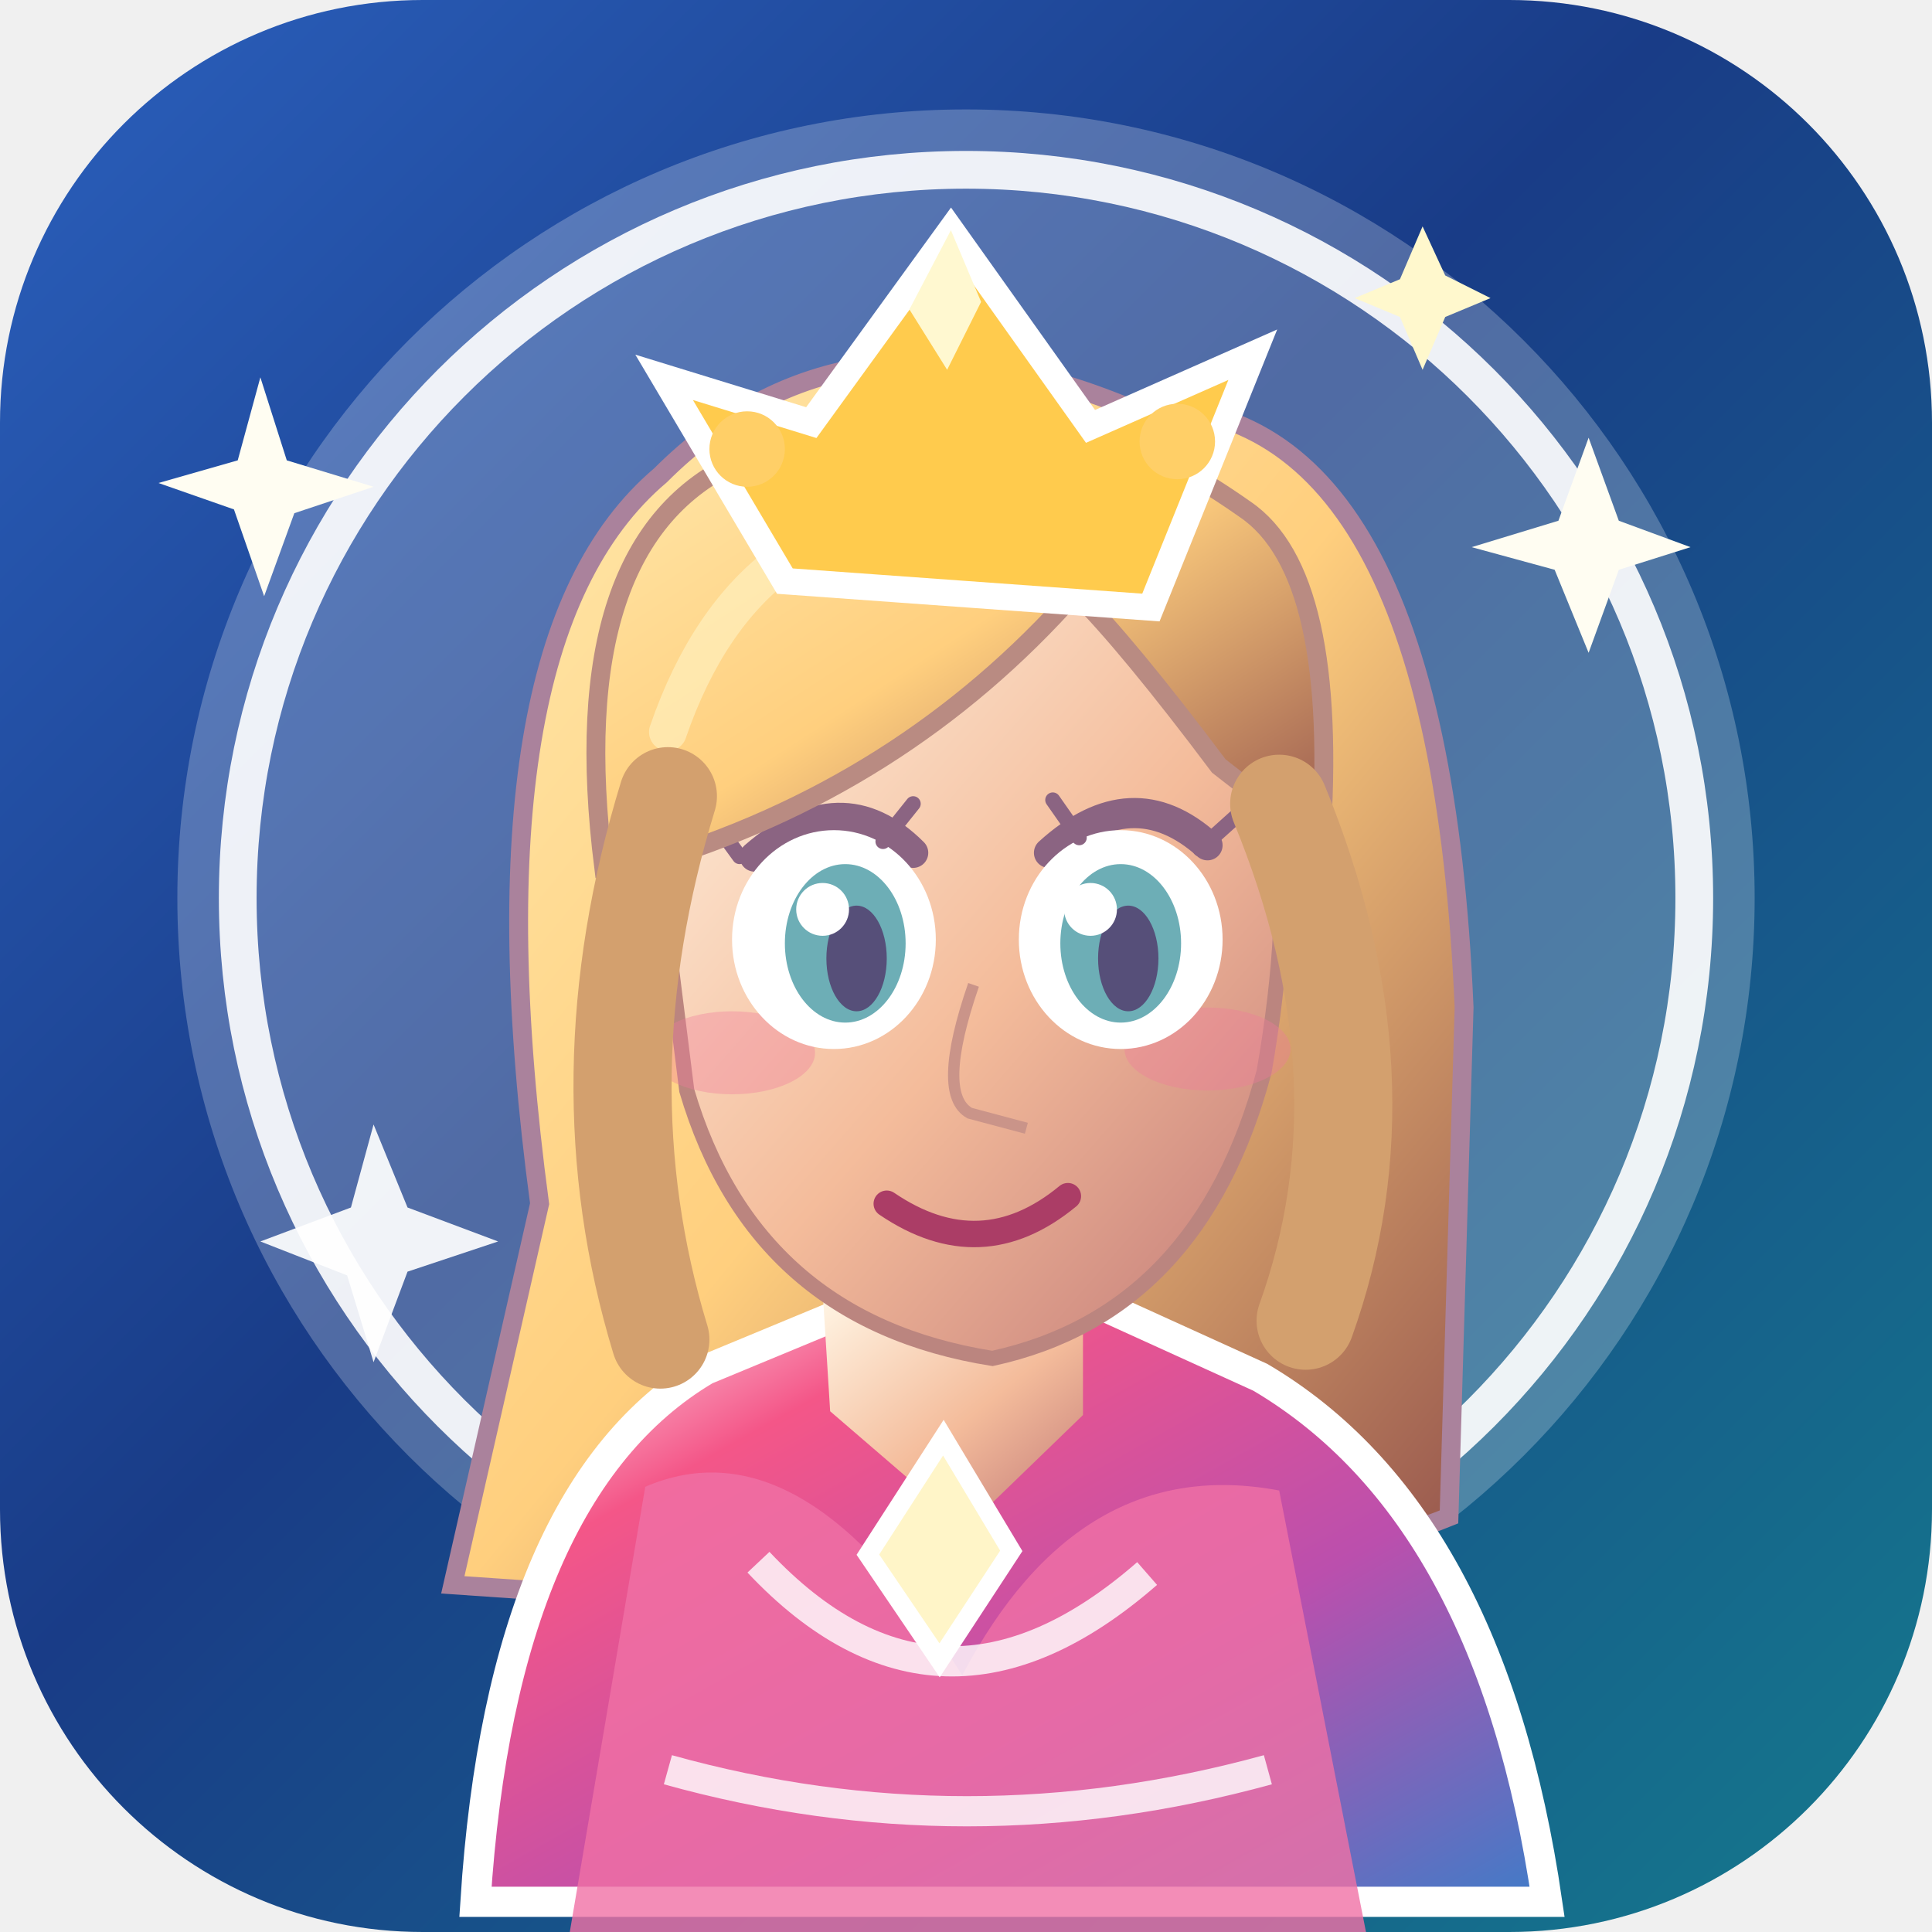
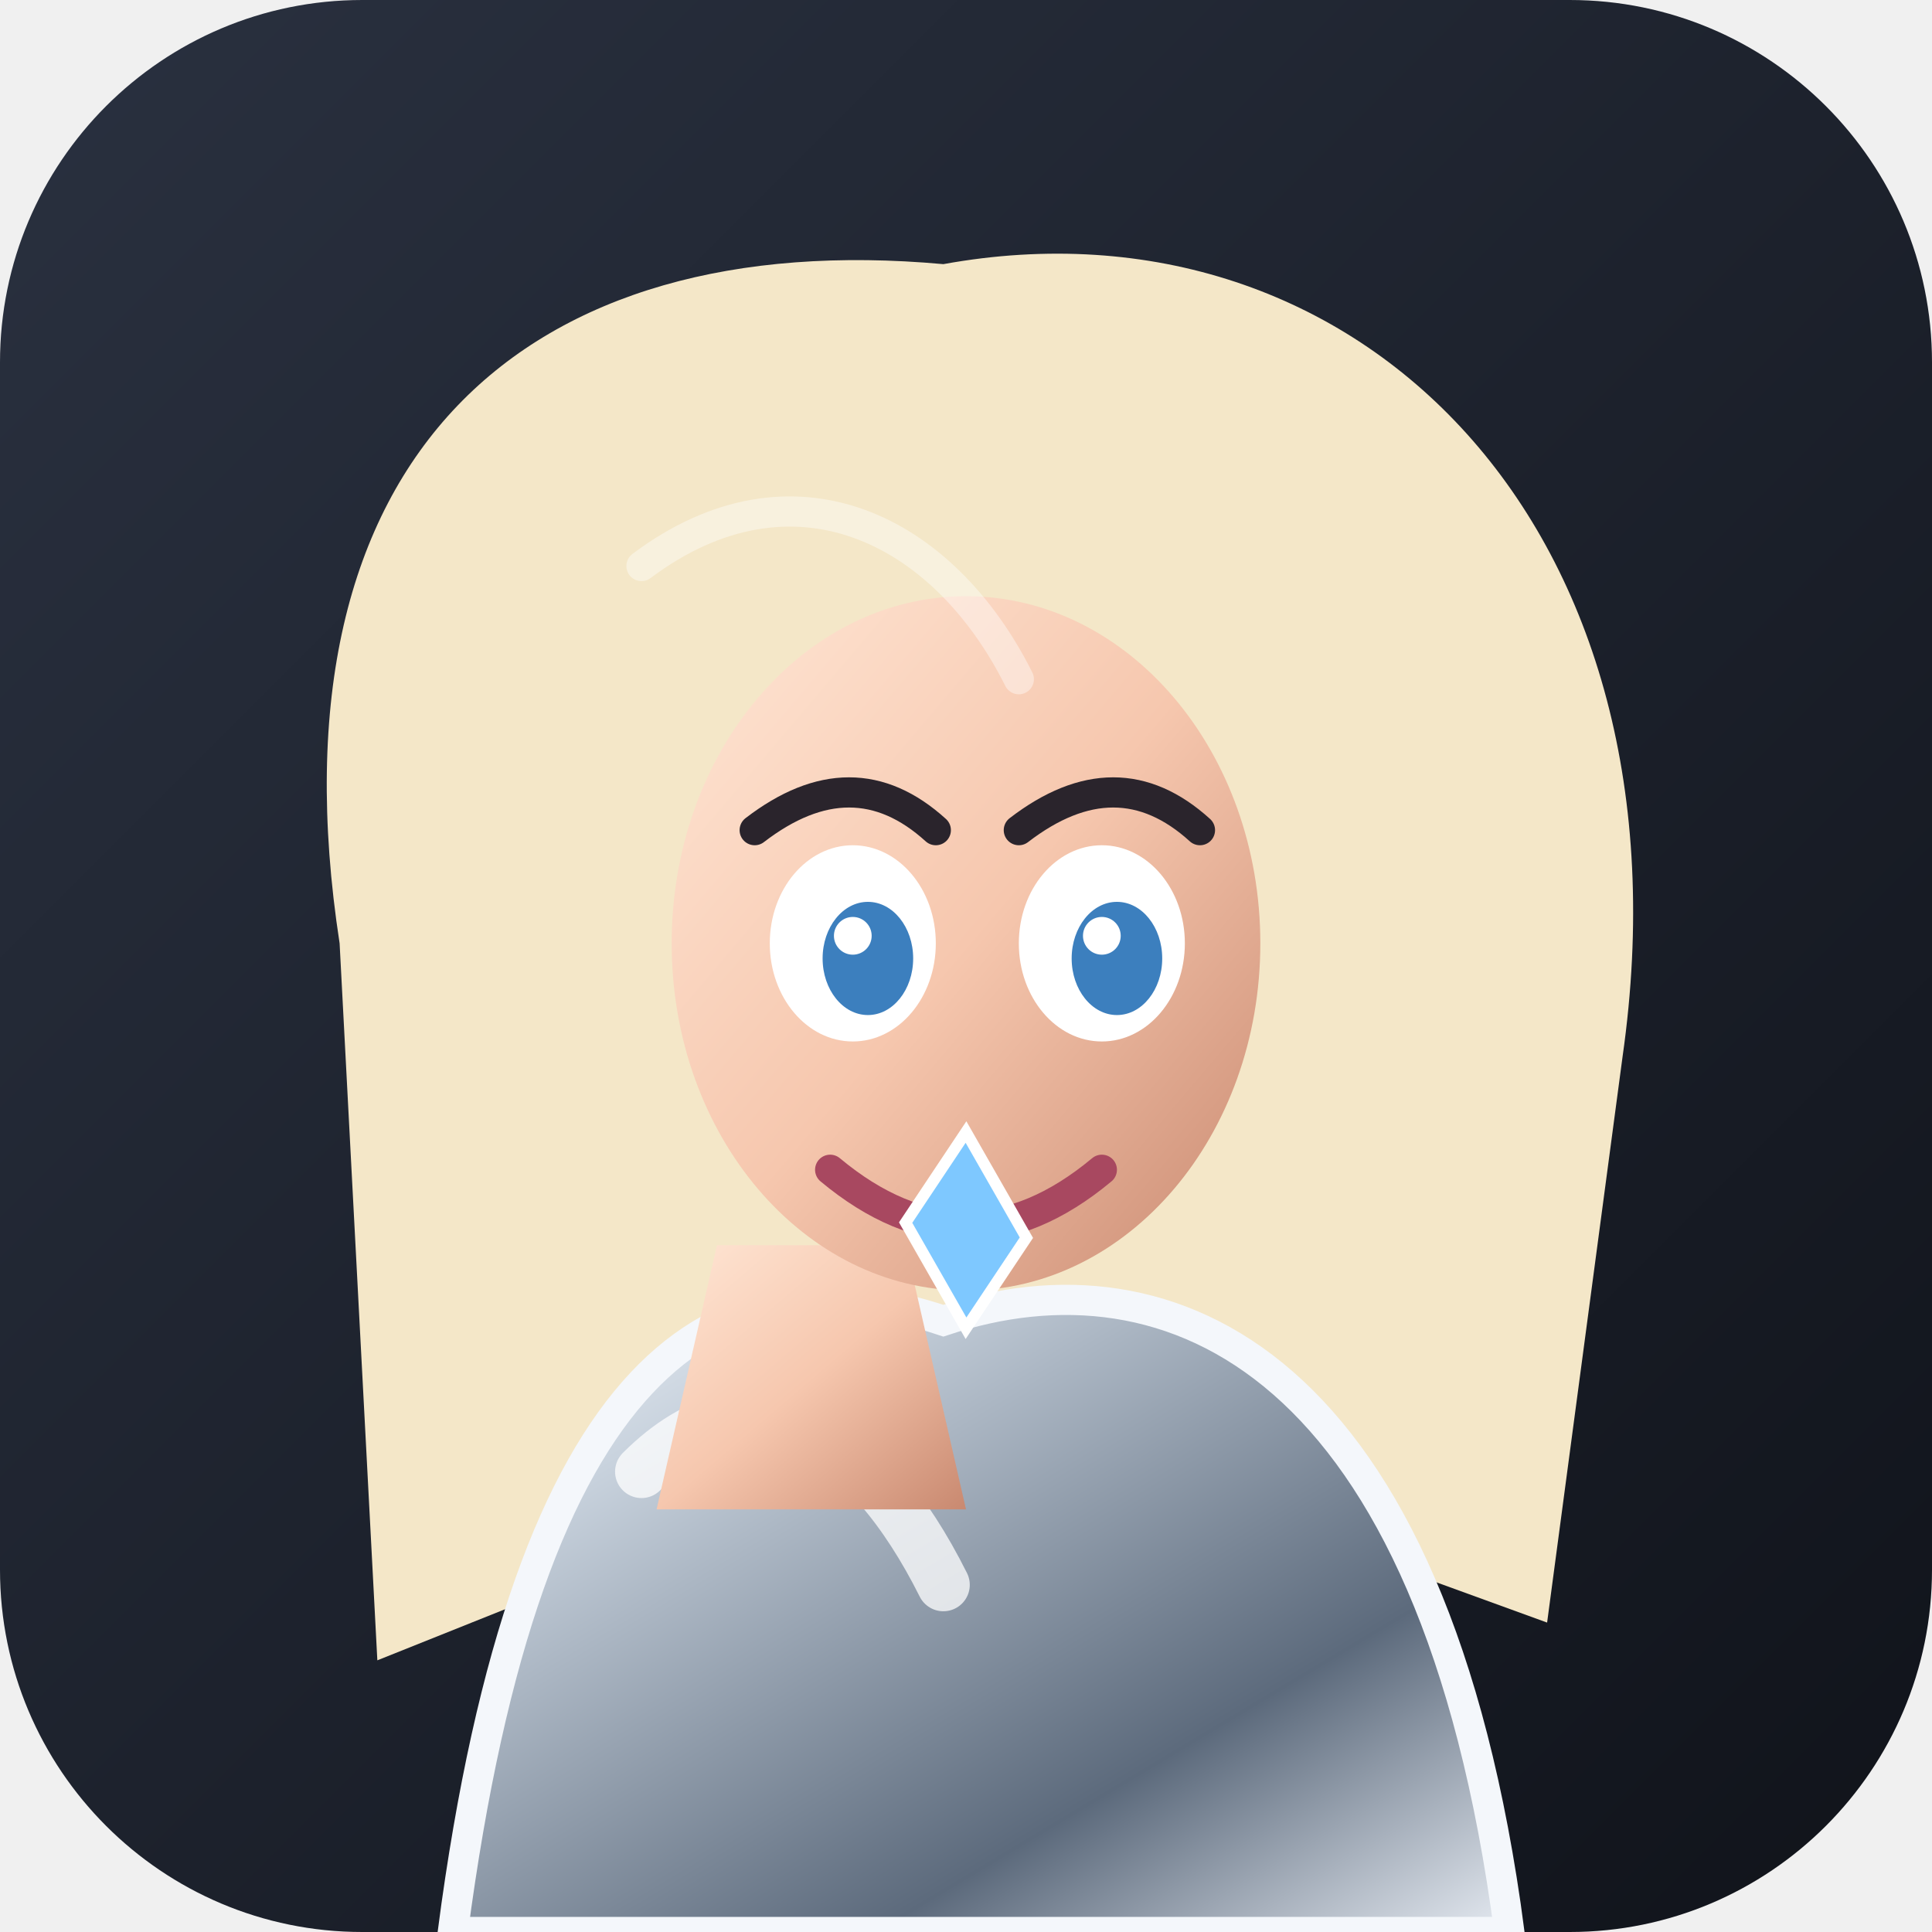
<svg xmlns="http://www.w3.org/2000/svg" width="512" height="512" viewBox="0 0 512 512">
  <defs>
    <linearGradient id="bg" x1="0" y1="0" x2="1" y2="1">
-       <stop stop-color="#2B60BD" />
-       <stop offset=".44" stop-color="#193C87" />
-       <stop offset="1" stop-color="#147A8D" />
+       <stop stop-color="#2A3140" />
+       <stop offset="1" stop-color="#10131A" />
    </linearGradient>
-     <linearGradient id="hair" x1="0" y1="0" x2="1" y2="1">
-       <stop stop-color="#FFE9AD" />
-       <stop offset=".5" stop-color="#FFCF7E" />
-       <stop offset="1" stop-color="#92514B" />
+     <linearGradient id="arm" x1="0" y1="0" x2="1" y2="1">
+       <stop stop-color="#F4F7FB" />
+       <stop offset=".2" stop-color="#C9D3DE" />
+       <stop offset=".7" stop-color="#5C6A7C" />
+       <stop offset="1" stop-color="#E6EBF2" />
    </linearGradient>
-     <linearGradient id="face" x1=".1" y1="0" x2=".95" y2="1">
-       <stop stop-color="#FFF4E3" />
-       <stop offset=".55" stop-color="#F4BC9B" />
-       <stop offset="1" stop-color="#C37C79" />
-     </linearGradient>
-     <linearGradient id="dress" x1="0" y1="0" x2="1" y2="1">
-       <stop stop-color="#fff" />
-       <stop offset=".24" stop-color="#F45688" />
-       <stop offset=".62" stop-color="#BB4FAD" />
-       <stop offset="1" stop-color="#3E7CC8" />
+     <linearGradient id="skin" x1="0" y1="0" x2="1" y2="1">
+       <stop stop-color="#FFE7D6" />
+       <stop offset=".5" stop-color="#F6C7AE" />
+       <stop offset="1" stop-color="#C98970" />
    </linearGradient>
  </defs>
-   <rect width="512" height="512" rx="112" fill="url(#bg)" />
-   <circle cx="256" cy="238" r="209" fill="#fff" opacity=".24" />
-   <circle cx="256" cy="238" r="193" fill="none" stroke="#fff" stroke-width="10" opacity=".9" />
-   <path d="M69 100L76 122 99 129 78 136 70 158 62 135 42 128 63 122Z" fill="#FFFDF2" />
-   <path d="M421 116L429 138 448 145 429 151 421 173 412 151 390 145 413 138Z" fill="#FFFDF2" />
-   <path d="M377 60L383 73 395 79 383 84 377 98 371 84 359 79 371 74Z" fill="#FFF8CD" />
-   <path d="M143 319Q123 170 175 126Q224 77 299 108Q381 103 388 267L384 402Q337 421 288 405L178 424 120 420Z" fill="url(#hair)" stroke="#AA829C" stroke-width="5" />
-   <path d="M126 504Q133 395 187 363L228 346 290 345 334 365Q395 401 410 504Z" fill="url(#dress)" stroke="#fff" stroke-width="8" />
-   <path d="M171 394Q213 376 255 444Q286 385 339 395L362 512H151Z" fill="#F070A5" opacity=".8" />
-   <path d="M201 414Q249 465 304 417M177 469Q256 491 336 469" fill="none" stroke="#FFF" stroke-width="8" opacity=".8" />
-   <path d="M218 342L220 374 256 405 287 375 287 339" fill="url(#face)" />
-   <path d="M174 225Q174 161 217 145Q278 120 321 166Q349 204 335 284Q318 348 263 360Q200 350 182 289Z" fill="url(#face)" stroke="#BB857F" stroke-width="4" />
-   <ellipse cx="194" cy="279" rx="22" ry="11" fill="#EE7B9A" opacity=".36" />
-   <ellipse cx="320" cy="278" rx="22" ry="11" fill="#EE7B9A" opacity=".36" />
-   <path d="M200 227Q223 207 242 226M278 226Q300 206 320 224" fill="none" stroke="#8B6482" stroke-width="8" stroke-linecap="round" />
-   <ellipse cx="221" cy="249" rx="27" ry="29" fill="#fff" />
-   <ellipse cx="297" cy="249" rx="27" ry="29" fill="#fff" />
-   <ellipse cx="224" cy="250" rx="16" ry="21" fill="#6DAEB6" />
-   <ellipse cx="297" cy="250" rx="16" ry="21" fill="#6DAEB6" />
-   <ellipse cx="227" cy="254" rx="8" ry="14" fill="#564F79" />
-   <ellipse cx="299" cy="254" rx="8" ry="14" fill="#564F79" />
-   <circle cx="218" cy="241" r="7" fill="#fff" />
-   <circle cx="289" cy="241" r="7" fill="#fff" />
-   <path d="M196 227L188 216M234 223L242 213M286 222L279 212M318 225L328 216" stroke="#8B6482" stroke-width="4" stroke-linecap="round" />
-   <path d="M258 261Q248 290 257 295L272 299" fill="none" stroke="#CA9489" stroke-width="3" />
-   <path d="M235 319Q260 336 283 317" fill="none" stroke="#AB3D66" stroke-width="7" stroke-linecap="round" />
-   <path d="M160 230Q149 143 196 122Q259 85 330 135Q355 152 350 224L323 203Q299 171 285 157Q239 209 171 229Z" fill="url(#hair)" stroke="#B98B82" stroke-width="5" />
-   <path d="M177 194Q198 133 257 135" stroke="#FFF3C5" stroke-width="10" opacity=".6" fill="none" stroke-linecap="round" />
-   <path d="M177 211Q154 286 175 355M339 213Q369 286 346 350" stroke="#D3A06E" stroke-width="26" stroke-linecap="round" fill="none" />
-   <path d="M208 154L176 100 215 112 252 61 289 113 332 94 305 161Z" fill="#FFCB4D" stroke="#fff" stroke-width="7" />
-   <path d="M252 61L260 80 251 98 241 82Z" fill="#FFF8D0" />
-   <circle cx="198" cy="119" r="10" fill="#FFCF67" />
-   <circle cx="312" cy="117" r="10" fill="#FFCF67" />
-   <path d="M250 381L268 411 249 440 230 412Z" fill="#FFF5C8" stroke="#fff" stroke-width="5" />
-   <path d="M99 298L108 320 132 329 108 337 99 361 92 338 69 329 93 320Z" fill="#fff" opacity=".92" />
+   <rect width="512" height="512" rx="96" fill="url(#bg)" />
+   <circle cx="256" cy="230" r="150" fill="#E23B55" opacity=".25" />
+   <path d="M90 250C70 120 140 60 250 70C360 50 450 140 430 280L410 430 300 390 200 400 100 440Z" fill="#F4E7C8" />
+   <path d="M120 512C140 360 190 330 250 350C310 330 380 360 400 512Z" fill="url(#arm)" stroke="#F4F7FB" stroke-width="8" />
+   <path d="M170 390C200 360 230 380 250 420" stroke="#fff" stroke-width="14" fill="none" stroke-linecap="round" opacity=".75" />
+   <path d="M190 330h50l16 70h-82z" fill="url(#skin)" />
+   <ellipse cx="256" cy="250" rx="78" ry="92" fill="url(#skin)" />
+   <ellipse cx="226" cy="250" rx="22" ry="26" fill="#fff" />
+   <ellipse cx="292" cy="250" rx="22" ry="26" fill="#fff" />
+   <ellipse cx="230" cy="254" rx="12" ry="15" fill="#3C7FBE" />
+   <ellipse cx="296" cy="254" rx="12" ry="15" fill="#3C7FBE" />
+   <circle cx="226" cy="248" r="5" fill="#fff" />
+   <circle cx="292" cy="248" r="5" fill="#fff" />
+   <path d="M200 220Q226 200 248 220M270 220Q296 200 318 220" stroke="#2A242C" stroke-width="8" fill="none" stroke-linecap="round" />
+   <path d="M220 310Q256 340 292 310" stroke="#A84860" stroke-width="8" fill="none" stroke-linecap="round" />
+   <path d="M160 190C170 110 220 90 256 110C300 88 360 130 340 200C310 160 280 170 256 140C230 170 190 160 160 190Z" fill="#F4E7C8" />
+   <path d="M170 150C210 120 250 140 270 180" stroke="#fff" stroke-width="8" fill="none" opacity=".4" stroke-linecap="round" />
+   <path d="M256 300l16 28-16 24-16-28z" fill="#7EC8FF" stroke="#fff" stroke-width="3" />
</svg>
